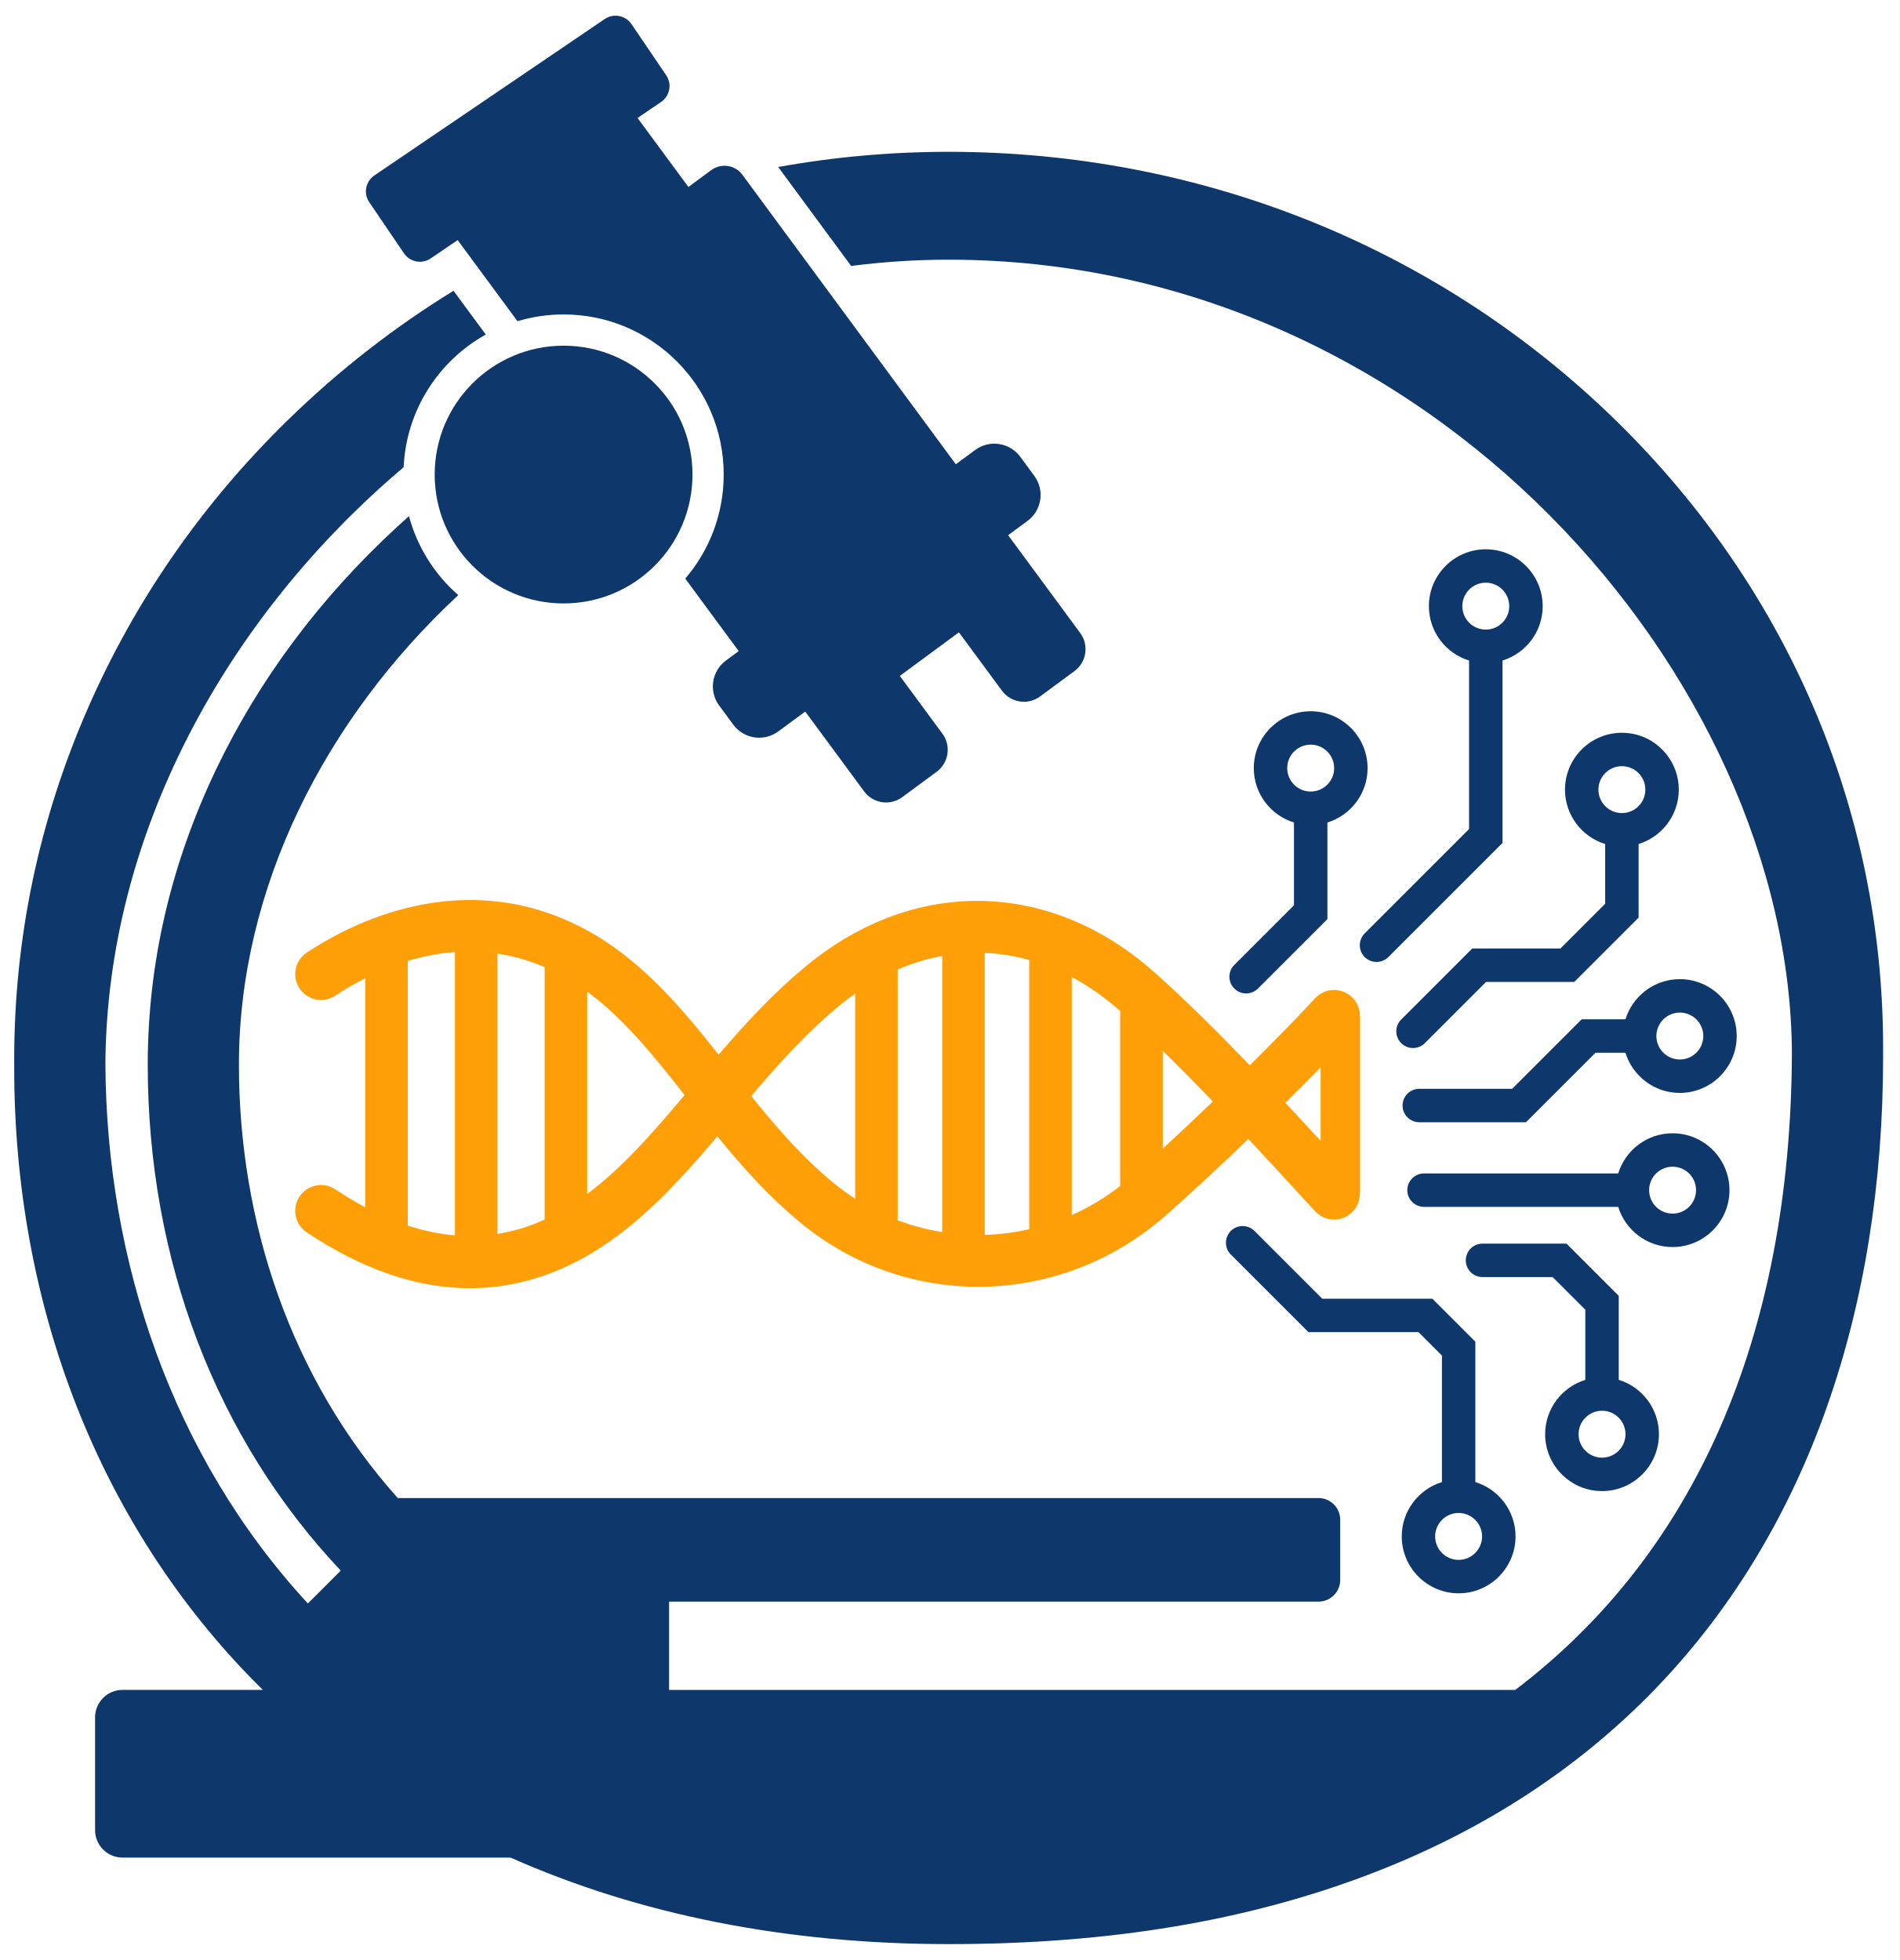
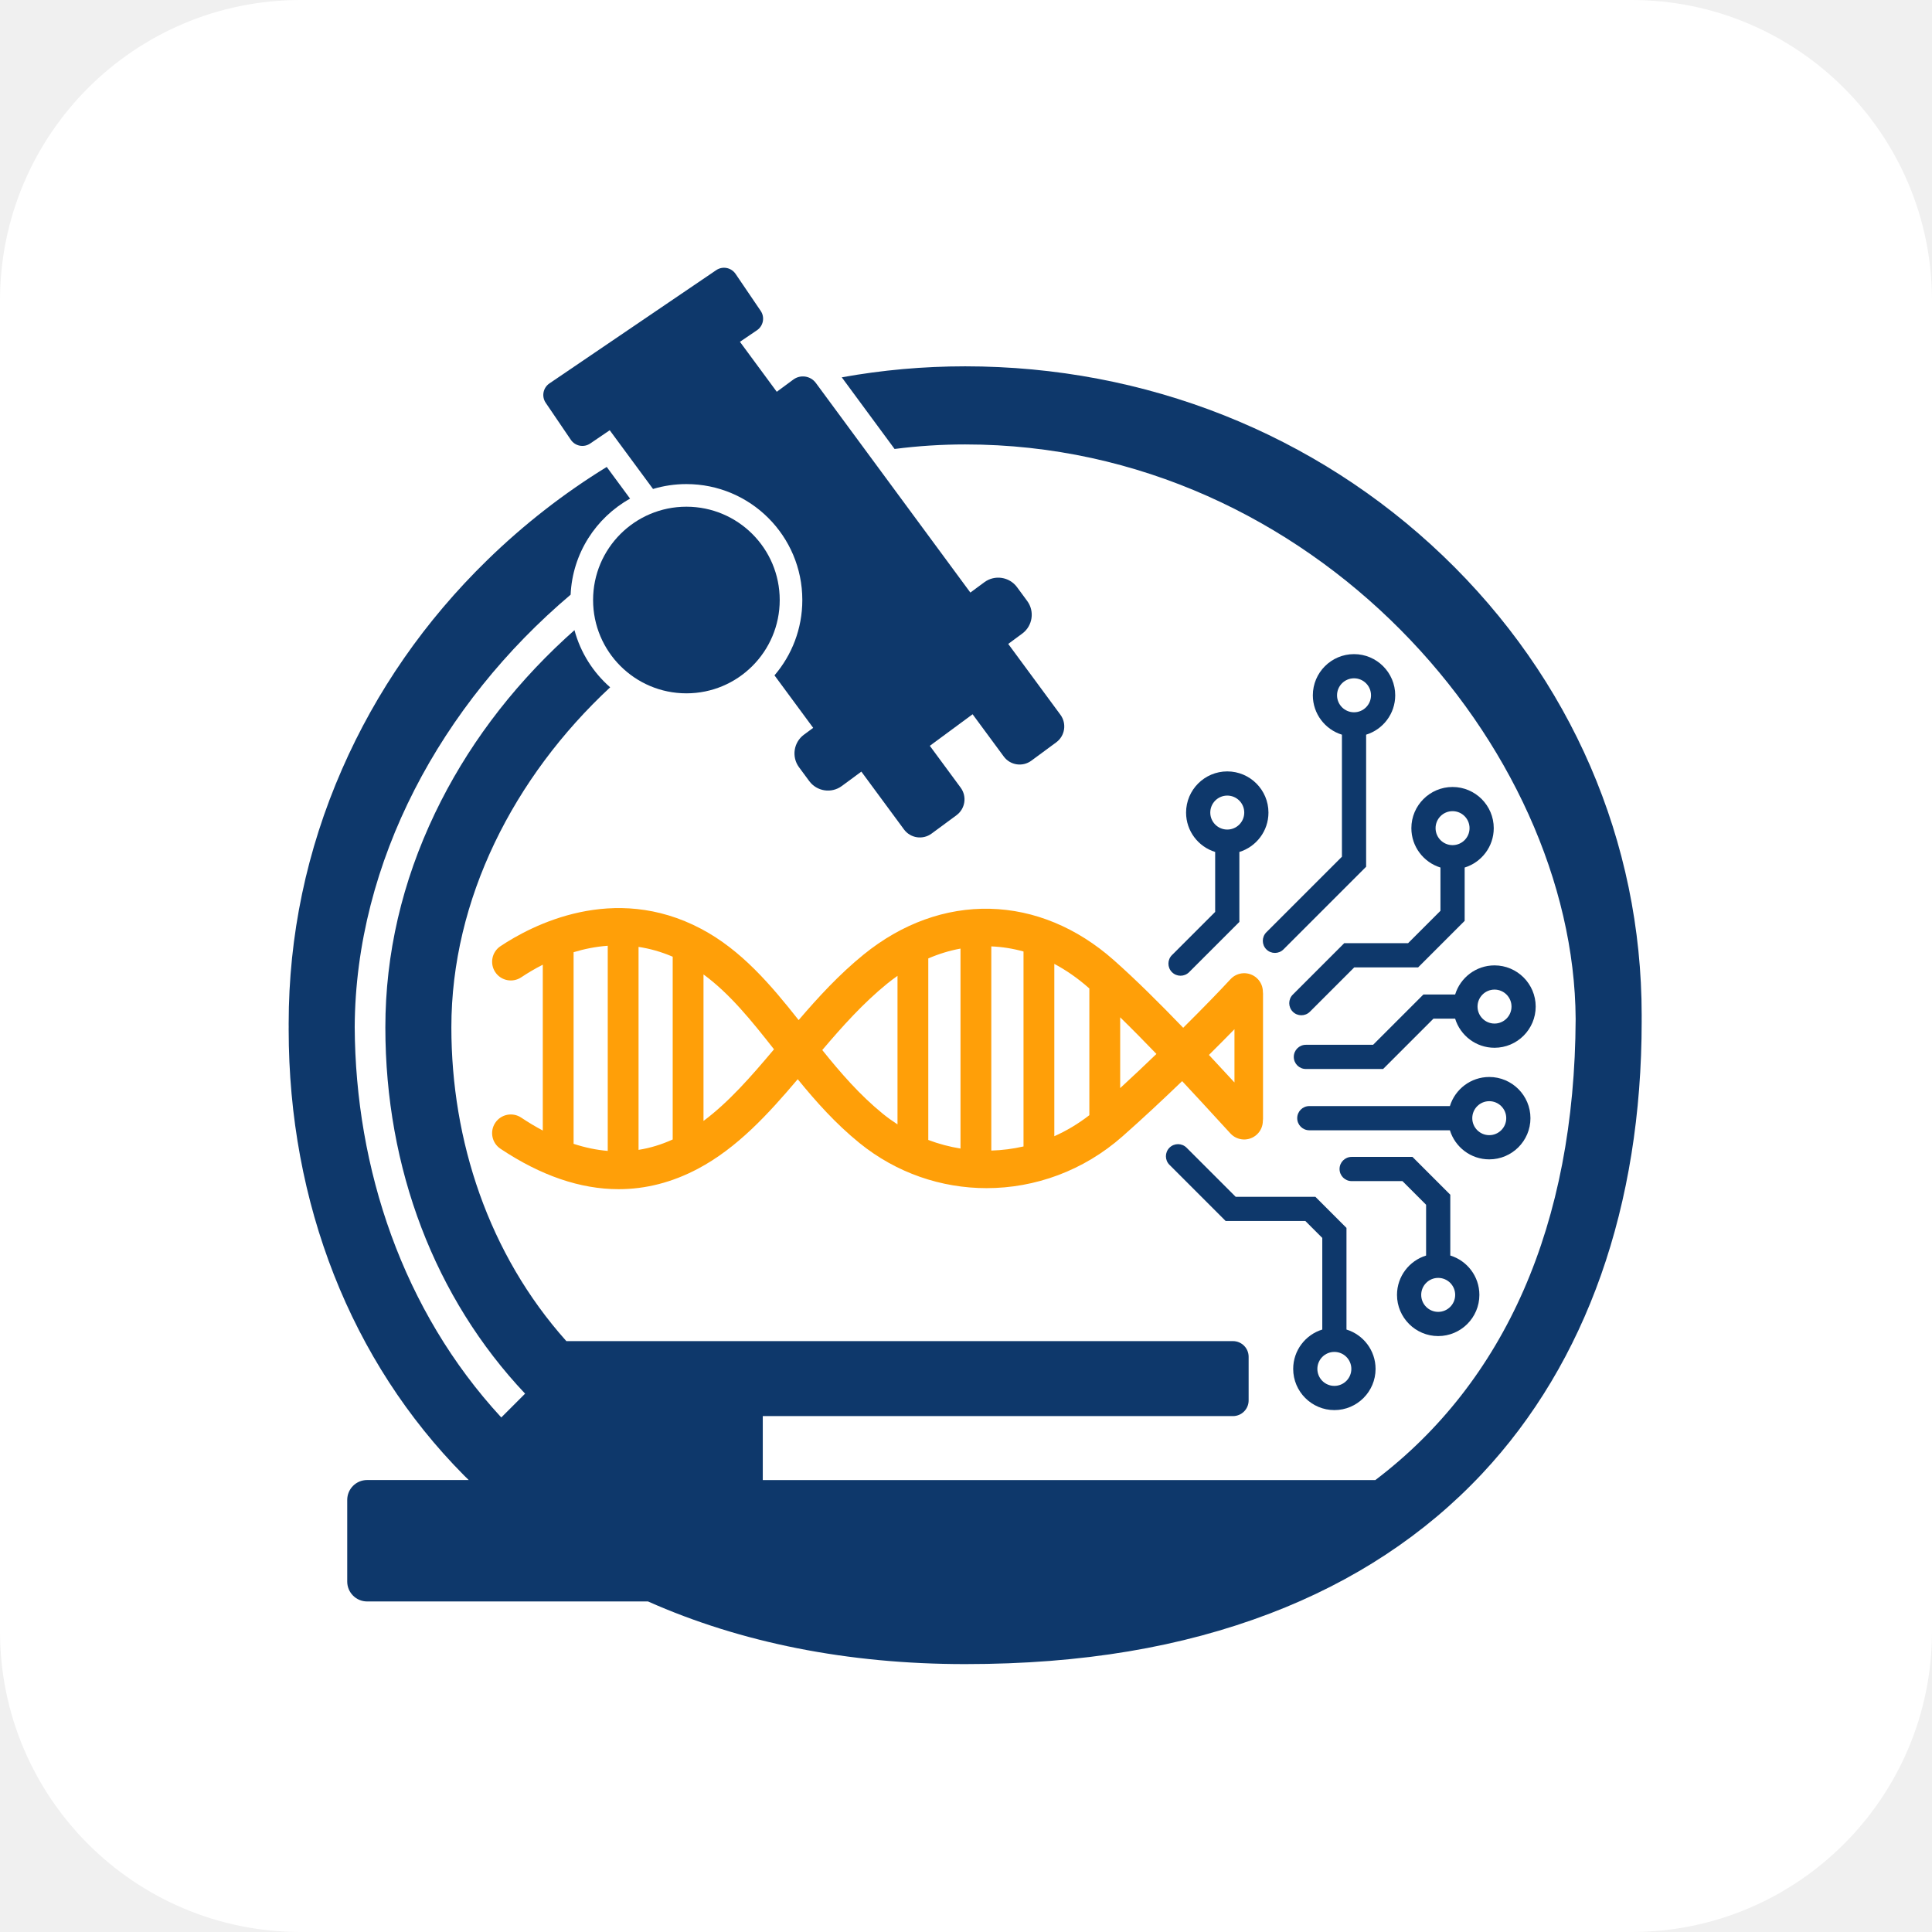
- <svg xmlns="http://www.w3.org/2000/svg" id="Layer_1" data-name="Layer 1" width="625" height="645" viewBox="290 164 625 645">
-   <rect x="290" y="164" width="625" height="645" fill="#ffffff" />
-   <path d="m737.51,499.24c0-.33-.03-.65-.08-.96,0-2.29-.91-4.58-2.72-6.25-3.45-3.18-8.83-2.97-12.01.48-4.86,5.26-12.52,13.16-21.49,22.07-10.52-10.93-21.74-22.1-31.68-30.87-16.64-14.69-36.04-22.73-56.08-23.22-20.19-.49-40.09,6.69-57.48,20.81-11.08,9-20.58,19.33-29.53,29.78-12.61-15.95-26-31.78-44.25-41.44-39.98-21.17-77.14-1.55-91.27,7.86-3.91,2.6-4.96,7.88-2.36,11.79s7.88,4.96,11.79,2.36c2.77-1.85,6.07-3.84,9.81-5.74v75.37c-3.25-1.73-6.52-3.68-9.81-5.88-3.91-2.6-9.18-1.55-11.79,2.36s-1.55,9.18,2.36,11.79c18.37,12.25,36.32,18.38,53.69,18.38,12.33,0,24.36-3.09,36.04-9.27,17.89-9.47,32.03-24.95,45.37-40.71,8.28,10.17,17.21,20.18,28.03,28.97,16.9,13.72,37.33,20.54,57.8,20.54,22.01,0,44.05-7.88,61.78-23.54,8.9-7.85,18.27-16.6,27.1-25.1,6.49,6.94,12.34,13.31,16.88,18.27,1.95,2.13,3.66,3.99,5.07,5.52,3.19,3.45,8.56,3.66,12.01.48,1.79-1.65,2.7-3.89,2.72-6.14.05-.31.08-.63.08-.95v-56.72Zm-78.95-2.53v57.59c-5,3.88-10.34,7.08-15.92,9.56v-78.32c5.39,2.87,10.63,6.5,15.62,10.91.1.09.2.18.29.26Zm-58.56,72.75c-4.97-.8-9.88-2.09-14.64-3.9v-82.5c4.81-2.08,9.71-3.57,14.64-4.47v90.88Zm14-91.87c4.91.2,9.81.97,14.64,2.32v88.6c-4.83,1.1-9.73,1.73-14.64,1.87v-92.8Zm-160.32.23c5.05.76,10.24,2.19,15.52,4.46v83.06c-5.07,2.31-10.24,3.89-15.52,4.72v-92.24Zm-29.52,2.41c4.83-1.47,10.04-2.53,15.52-2.93v93.24c-5.09-.43-10.27-1.5-15.52-3.22v-87.09Zm59.04,76.69v-66.59c11.95,8.76,21.84,21.04,32.04,34.03-10.39,12.36-20.53,23.97-32.04,32.56Zm53.98-32.23c9.1-10.72,18.64-21.36,29.51-30.18,1.54-1.25,3.1-2.42,4.68-3.53v67.5c-2.25-1.46-4.46-3.04-6.59-4.76-10.47-8.5-19.3-18.68-27.6-29.02Zm135.39,17.3v-32.17c5.48,5.35,11.07,11.03,16.48,16.65-5.37,5.17-10.94,10.43-16.48,15.52Zm40.34-15.07c4.19-4.16,8.1-8.1,11.6-11.69v24.2c-3.49-3.79-7.41-8.03-11.6-12.51Z" fill="#ff9f08" />
-   <g>
-     <path d="m696.11,481.53c-2.15,2.15-2.15,5.63,0,7.78,1.07,1.07,2.48,1.61,3.89,1.61s2.82-.54,3.89-1.61l22.85-22.85v-31.79c7.65-2.36,13.22-9.48,13.22-17.89,0-10.32-8.4-18.72-18.72-18.72s-18.72,8.4-18.72,18.72c0,8.41,5.57,15.54,13.22,17.89v27.24l-19.63,19.63Zm17.41-64.76c0-4.26,3.46-7.72,7.72-7.72s7.72,3.46,7.72,7.72-3.46,7.72-7.72,7.72-7.72-3.46-7.72-7.72Z" fill="#0e386b" />
-     <path d="m842.7,486.22c-8.41,0-15.54,5.57-17.89,13.22h-14.42l-22.87,22.87h-30.55c-3.04,0-5.5,2.46-5.5,5.5s2.46,5.5,5.5,5.5h35.1l22.87-22.87h9.86c2.36,7.65,9.48,13.22,17.89,13.22,10.32,0,18.72-8.4,18.72-18.72s-8.4-18.72-18.72-18.72Zm0,26.44c-4.26,0-7.72-3.46-7.72-7.72s3.46-7.72,7.72-7.72,7.72,3.46,7.72,7.72-3.46,7.72-7.72,7.72Z" fill="#0e386b" />
-     <path d="m859.03,555.66c0-10.32-8.4-18.72-18.72-18.72-8.41,0-15.54,5.57-17.89,13.22h-63.89c-3.04,0-5.5,2.46-5.5,5.5s2.46,5.5,5.5,5.5h63.89c2.36,7.65,9.48,13.22,17.89,13.22,10.32,0,18.72-8.4,18.72-18.72Zm-26.44,0c0-4.26,3.46-7.72,7.72-7.72s7.72,3.46,7.72,7.72-3.46,7.72-7.72,7.72-7.72-3.46-7.72-7.72Z" fill="#0e386b" />
-     <path d="m798.38,635.97c0,10.32,8.4,18.72,18.72,18.72s18.72-8.4,18.72-18.72c0-8.41-5.57-15.54-13.22-17.89v-27.63l-17.19-17.19h-27.64c-3.04,0-5.5,2.46-5.5,5.5s2.46,5.5,5.5,5.5h23.08l10.75,10.75v23.08c-7.65,2.36-13.22,9.48-13.22,17.89Zm18.72-7.72c4.26,0,7.72,3.46,7.72,7.72s-3.46,7.72-7.72,7.72-7.72-3.46-7.72-7.72,3.46-7.72,7.72-7.72Z" fill="#0e386b" />
-     <path d="m694.97,576.85l25.53,25.53h36.22l7.7,7.7v41.64c-7.65,2.36-13.22,9.48-13.22,17.89,0,10.32,8.4,18.72,18.72,18.72s18.72-8.4,18.72-18.72c0-8.41-5.57-15.54-13.22-17.89v-46.19l-14.14-14.14h-36.22l-22.31-22.31c-2.15-2.15-5.63-2.15-7.78,0-2.15,2.15-2.15,5.63,0,7.78Zm74.94,85.04c4.26,0,7.72,3.46,7.72,7.72s-3.46,7.72-7.72,7.72-7.72-3.46-7.72-7.72,3.46-7.72,7.72-7.72Z" fill="#0e386b" />
-     <path d="m739.01,471.17c-2.15,2.15-2.15,5.63,0,7.78,1.07,1.07,2.48,1.61,3.89,1.61s2.82-.54,3.89-1.61l37.56-37.56v-60.02c7.65-2.36,13.22-9.48,13.22-17.89,0-10.32-8.4-18.72-18.72-18.72s-18.72,8.4-18.72,18.72c0,8.41,5.57,15.54,13.22,17.89v55.46l-34.34,34.34Zm32.12-107.7c0-4.26,3.46-7.72,7.72-7.72s7.72,3.46,7.72,7.72-3.46,7.72-7.72,7.72-7.72-3.46-7.72-7.72Z" fill="#0e386b" />
-     <path d="m803.42,476.13h-29.03l-23.37,23.37c-2.15,2.15-2.15,5.63,0,7.78,1.07,1.07,2.48,1.61,3.89,1.61s2.82-.54,3.89-1.61l20.15-20.15h29.03l21.15-21.15v-24.23c7.65-2.36,13.22-9.48,13.22-17.89,0-10.32-8.4-18.72-18.72-18.72s-18.72,8.4-18.72,18.72c0,8.41,5.57,15.54,13.22,17.89v19.67l-14.71,14.71Zm12.49-52.28c0-4.26,3.46-7.72,7.72-7.72s7.72,3.46,7.72,7.72-3.44,7.7-7.68,7.72c-.01,0-.02,0-.04,0-.01,0-.03,0-.04,0-4.24-.02-7.68-3.47-7.68-7.72Z" fill="#0e386b" />
-     <path d="m909.58,508.87c0-78.9-32.06-153.04-90.28-208.77-58.05-55.55-135.17-86.14-217.17-86.14-19.01,0-37.76,1.69-56.09,5l24,32.56c10.59-1.36,21.31-2.06,32.09-2.06,158.34,0,276.76,137.61,277.44,261.09-.38,93.67-32.23,164.96-91.02,209.57h-278.41v-29.06h213.68c3.94,0,7.13-3.19,7.13-7.13v-19.82c0-3.94-3.19-7.13-7.13-7.13h-302.95c-35.46-39.66-52.26-91.23-52.26-142.59,0-58.2,28.36-113.78,72.17-154.55-7.74-6.77-13.48-15.76-16.22-25.98-1.4,1.24-2.79,2.5-4.17,3.77-25.19,23.26-45.12,49.98-59.22,79.42-14.97,31.26-22.56,64.01-22.56,97.34,0,64.22,22.51,123.03,63.51,166.47l-10.82,10.82c-44.87-48.6-66.27-113.09-66.62-177.43.39-75.27,39.39-146.81,98.13-196.5.84-18.79,11.52-35.02,27.02-43.66l-10.61-14.4c-19.44,11.95-37.68,26.13-54.36,42.4-28.23,27.52-50.42,59.48-65.95,95-16.09,36.78-24.24,75.66-24.24,115.56,0,.5.01,1.01.01,1.51,0,.4-.01.8-.01,1.2,0,78.89,28.31,150.87,79.72,202.68.69.7,1.41,1.38,2.11,2.07h-46.17c-5,0-9.05,4.05-9.05,9.05v37.09c0,5,4.05,9.05,9.05,9.05h127.65c42.23,18.77,90.8,28.47,144.15,28.47s98.44-7.74,138.47-22.99c38.05-14.49,70.49-35.86,96.42-63.51,47.47-50.64,72.56-121.75,72.56-205.66,0-.36-.01-.72-.01-1.08,0-.56.01-1.11.01-1.67Z" fill="#0e386b" />
-     <path d="m422.91,247.36c1.97,2.89,5.91,3.65,8.8,1.68l8.87-6.03,19.68,26.69c4.8-1.44,9.89-2.22,15.17-2.22,29.1,0,52.68,23.59,52.68,52.68,0,13.08-4.76,25.04-12.65,34.25l17.59,23.86-4.19,3.09c-4.71,3.47-5.72,10.1-2.25,14.81l4.64,6.29c3.47,4.71,10.1,5.72,14.81,2.24l8.88-6.54,19.37,26.27c2.94,3.99,8.55,4.84,12.54,1.9l11.32-8.35c3.99-2.94,4.84-8.55,1.9-12.54l-14.01-19.01,19.44-14.34,14.16,19.2c2.94,3.99,8.55,4.84,12.54,1.9l11.31-8.34c3.99-2.94,4.84-8.55,1.9-12.54l-23.72-32.19,6.38-4.7c4.71-3.48,5.71-10.11,2.24-14.82l-4.63-6.29c-3.48-4.7-10.11-5.71-14.82-2.24l-6.38,4.71-70.21-95.25c-2.4-3.26-6.99-3.95-10.25-1.55l-7.52,5.55-16.74-22.71,7.75-5.26c2.89-1.97,3.65-5.91,1.68-8.8l-11.42-16.82c-1.97-2.89-5.91-3.65-8.8-1.68l-75.8,51.48c-2.89,1.97-3.65,5.91-1.68,8.8l11.42,16.82Z" fill="#0e386b" />
-     <circle cx="475.43" cy="320.17" r="42.41" fill="#0e386b" />
+ <svg xmlns="http://www.w3.org/2000/svg" id="Layer_1" data-name="Layer 1" width="720" height="720" viewBox="0 0 720 720">
+   <rect width="720" height="720" rx="112" fill="#ffffff" />
+   <g transform="translate(-134.05 -38.93) scale(.82)">
+     <path d="m737.51,499.24c0-.33-.03-.65-.08-.96,0-2.29-.91-4.58-2.72-6.25-3.45-3.18-8.83-2.97-12.01.48-4.86,5.26-12.52,13.16-21.49,22.07-10.52-10.93-21.74-22.1-31.68-30.87-16.64-14.69-36.04-22.73-56.08-23.22-20.19-.49-40.09,6.69-57.48,20.81-11.08,9-20.58,19.33-29.53,29.78-12.61-15.95-26-31.78-44.25-41.44-39.98-21.17-77.14-1.55-91.27,7.86-3.91,2.6-4.96,7.88-2.36,11.79s7.88,4.96,11.79,2.36c2.77-1.85,6.07-3.84,9.81-5.74v75.37c-3.25-1.73-6.52-3.68-9.81-5.88-3.91-2.6-9.18-1.55-11.79,2.36s-1.55,9.18,2.36,11.79c18.37,12.25,36.32,18.38,53.69,18.38,12.33,0,24.36-3.09,36.04-9.27,17.89-9.47,32.03-24.95,45.37-40.71,8.28,10.17,17.21,20.18,28.03,28.97,16.9,13.72,37.33,20.54,57.8,20.54,22.01,0,44.05-7.88,61.78-23.54,8.9-7.85,18.27-16.6,27.1-25.1,6.49,6.94,12.34,13.31,16.88,18.27,1.95,2.13,3.66,3.99,5.07,5.52,3.19,3.45,8.56,3.66,12.01.48,1.79-1.65,2.7-3.89,2.72-6.14.05-.31.08-.63.08-.95v-56.72Zm-78.95-2.53v57.59c-5,3.88-10.34,7.08-15.92,9.56v-78.32c5.39,2.87,10.63,6.5,15.62,10.91.1.09.2.18.29.26Zm-58.56,72.75c-4.97-.8-9.88-2.09-14.64-3.9v-82.5c4.81-2.08,9.71-3.57,14.64-4.47v90.88Zm14-91.87c4.91.2,9.81.97,14.64,2.32v88.6c-4.83,1.1-9.73,1.73-14.64,1.87v-92.8Zm-160.32.23c5.05.76,10.24,2.19,15.52,4.46v83.06c-5.07,2.31-10.24,3.89-15.52,4.72v-92.24Zm-29.52,2.41c4.83-1.47,10.04-2.53,15.52-2.93v93.24c-5.09-.43-10.27-1.5-15.52-3.22v-87.09Zm59.04,76.69v-66.59c11.95,8.76,21.84,21.04,32.04,34.03-10.39,12.36-20.53,23.97-32.04,32.56Zm53.98-32.23c9.1-10.72,18.64-21.36,29.51-30.18,1.54-1.25,3.1-2.42,4.68-3.53v67.5c-2.25-1.46-4.46-3.04-6.59-4.76-10.47-8.5-19.3-18.68-27.6-29.02Zm135.39,17.3v-32.17c5.48,5.35,11.07,11.03,16.48,16.65-5.37,5.17-10.94,10.43-16.48,15.52Zm40.34-15.07c4.19-4.16,8.1-8.1,11.6-11.69v24.2c-3.49-3.79-7.41-8.03-11.6-12.51Z" fill="#ff9f08" />
+     <g>
+       <path d="m696.11,481.53c-2.15,2.15-2.15,5.63,0,7.78,1.07,1.07,2.48,1.61,3.89,1.61s2.82-.54,3.89-1.61l22.85-22.85v-31.79c7.65-2.36,13.22-9.48,13.22-17.89,0-10.32-8.4-18.72-18.72-18.72s-18.72,8.4-18.72,18.72c0,8.41,5.57,15.54,13.22,17.89v27.24l-19.63,19.63Zm17.41-64.76c0-4.26,3.46-7.72,7.72-7.72s7.72,3.46,7.72,7.72-3.46,7.72-7.72,7.72-7.72-3.46-7.72-7.72Z" fill="#0e386b" />
+       <path d="m842.7,486.22c-8.41,0-15.54,5.57-17.89,13.22h-14.42l-22.87,22.87h-30.55c-3.04,0-5.5,2.46-5.5,5.5s2.46,5.5,5.5,5.5h35.1l22.87-22.87h9.86c2.36,7.65,9.48,13.22,17.89,13.22,10.32,0,18.72-8.4,18.72-18.72s-8.4-18.72-18.72-18.72Zm0,26.44c-4.26,0-7.72-3.46-7.72-7.72s3.46-7.72,7.72-7.72,7.72,3.46,7.72,7.72-3.46,7.72-7.72,7.72Z" fill="#0e386b" />
+       <path d="m859.03,555.66c0-10.32-8.4-18.72-18.72-18.72-8.41,0-15.54,5.57-17.89,13.22h-63.89c-3.04,0-5.5,2.46-5.5,5.5s2.46,5.5,5.5,5.5h63.89c2.36,7.65,9.48,13.22,17.89,13.22,10.32,0,18.72-8.4,18.72-18.72Zm-26.44,0c0-4.26,3.46-7.72,7.72-7.72s7.72,3.46,7.72,7.72-3.46,7.72-7.72,7.72-7.72-3.46-7.72-7.72Z" fill="#0e386b" />
+       <path d="m798.38,635.97c0,10.32,8.4,18.72,18.72,18.72s18.72-8.4,18.72-18.72c0-8.41-5.57-15.54-13.22-17.89v-27.63l-17.19-17.19h-27.64c-3.04,0-5.5,2.46-5.5,5.5s2.46,5.5,5.5,5.5h23.08l10.75,10.75v23.08c-7.65,2.36-13.22,9.48-13.22,17.89Zm18.72-7.72c4.26,0,7.72,3.46,7.72,7.72s-3.46,7.72-7.72,7.72-7.72-3.46-7.72-7.72,3.46-7.72,7.72-7.72Z" fill="#0e386b" />
+       <path d="m694.97,576.85l25.53,25.53h36.22l7.7,7.7v41.64c-7.65,2.36-13.22,9.48-13.22,17.89,0,10.32,8.4,18.72,18.72,18.72s18.72-8.4,18.72-18.72c0-8.41-5.57-15.54-13.22-17.89v-46.19l-14.14-14.14h-36.22l-22.31-22.31c-2.15-2.15-5.63-2.15-7.78,0-2.15,2.15-2.15,5.63,0,7.78Zm74.94,85.04c4.26,0,7.72,3.46,7.72,7.72s-3.46,7.72-7.72,7.72-7.72-3.46-7.72-7.72,3.46-7.72,7.72-7.72Z" fill="#0e386b" />
+       <path d="m739.01,471.17c-2.15,2.15-2.15,5.63,0,7.78,1.07,1.07,2.48,1.61,3.89,1.61s2.82-.54,3.89-1.61l37.56-37.56v-60.02c7.65-2.36,13.22-9.48,13.22-17.89,0-10.32-8.4-18.72-18.72-18.72s-18.72,8.4-18.72,18.72c0,8.41,5.57,15.54,13.22,17.89v55.46l-34.34,34.34Zm32.12-107.7c0-4.26,3.46-7.72,7.72-7.72s7.72,3.46,7.72,7.72-3.46,7.72-7.72,7.72-7.72-3.46-7.72-7.72Z" fill="#0e386b" />
+       <path d="m803.42,476.13h-29.03l-23.37,23.37c-2.15,2.15-2.15,5.63,0,7.78,1.07,1.07,2.48,1.61,3.89,1.61s2.82-.54,3.89-1.61l20.15-20.15h29.03l21.15-21.15v-24.23c7.65-2.36,13.22-9.48,13.22-17.89,0-10.32-8.4-18.72-18.72-18.72s-18.72,8.4-18.72,18.72c0,8.41,5.57,15.54,13.22,17.89v19.67l-14.71,14.71Zm12.49-52.28c0-4.26,3.46-7.72,7.72-7.72s7.72,3.46,7.72,7.72-3.44,7.7-7.68,7.72c-.01,0-.02,0-.04,0-.01,0-.03,0-.04,0-4.24-.02-7.68-3.47-7.68-7.72Z" fill="#0e386b" />
+       <path d="m909.58,508.87c0-78.9-32.06-153.04-90.28-208.77-58.05-55.55-135.17-86.14-217.17-86.14-19.01,0-37.76,1.69-56.09,5l24,32.56c10.59-1.36,21.31-2.06,32.09-2.06,158.34,0,276.76,137.61,277.44,261.09-.38,93.67-32.23,164.96-91.02,209.57h-278.41v-29.06h213.68c3.94,0,7.13-3.19,7.13-7.13v-19.82c0-3.94-3.19-7.13-7.13-7.13h-302.95c-35.46-39.66-52.26-91.23-52.26-142.59,0-58.2,28.36-113.78,72.17-154.55-7.74-6.77-13.48-15.76-16.22-25.98-1.4,1.24-2.79,2.5-4.17,3.77-25.19,23.26-45.12,49.98-59.22,79.42-14.97,31.26-22.56,64.01-22.56,97.34,0,64.22,22.51,123.03,63.51,166.47l-10.82,10.82c-44.87-48.6-66.27-113.09-66.62-177.43.39-75.27,39.39-146.81,98.13-196.5.84-18.79,11.52-35.02,27.02-43.66l-10.61-14.4c-19.44,11.95-37.68,26.13-54.36,42.4-28.23,27.52-50.42,59.48-65.95,95-16.09,36.78-24.24,75.66-24.24,115.56,0,.5.01,1.01.01,1.51,0,.4-.01.8-.01,1.2,0,78.89,28.31,150.87,79.72,202.68.69.7,1.41,1.38,2.11,2.07h-46.17c-5,0-9.05,4.05-9.05,9.05v37.09c0,5,4.05,9.05,9.05,9.05h127.65c42.23,18.77,90.8,28.47,144.15,28.47s98.44-7.74,138.47-22.99c38.05-14.49,70.49-35.86,96.42-63.51,47.47-50.64,72.56-121.75,72.56-205.66,0-.36-.01-.72-.01-1.08,0-.56.01-1.11.01-1.67Z" fill="#0e386b" />
+       <path d="m422.91,247.36c1.97,2.89,5.91,3.65,8.8,1.68l8.87-6.03,19.68,26.69c4.8-1.44,9.89-2.22,15.17-2.22,29.1,0,52.68,23.59,52.68,52.68,0,13.08-4.76,25.04-12.65,34.25l17.59,23.86-4.19,3.09c-4.71,3.47-5.72,10.1-2.25,14.81l4.64,6.29c3.47,4.71,10.1,5.72,14.81,2.24l8.88-6.54,19.37,26.27c2.94,3.99,8.55,4.84,12.54,1.9l11.32-8.35c3.99-2.94,4.84-8.55,1.9-12.54l-14.01-19.01,19.44-14.34,14.16,19.2c2.94,3.99,8.55,4.84,12.54,1.9l11.31-8.34c3.99-2.94,4.84-8.55,1.9-12.54l-23.72-32.19,6.38-4.7c4.71-3.48,5.71-10.11,2.24-14.82l-4.63-6.29c-3.48-4.7-10.11-5.71-14.82-2.24l-6.38,4.71-70.21-95.25c-2.4-3.26-6.99-3.95-10.25-1.55l-7.52,5.55-16.74-22.71,7.75-5.26c2.89-1.97,3.65-5.91,1.68-8.8l-11.42-16.82c-1.97-2.89-5.91-3.65-8.8-1.68l-75.8,51.48c-2.89,1.97-3.65,5.91-1.68,8.8l11.42,16.82Z" fill="#0e386b" />
+       <circle cx="475.43" cy="320.17" r="42.41" fill="#0e386b" />
+     </g>
  </g>
</svg>
